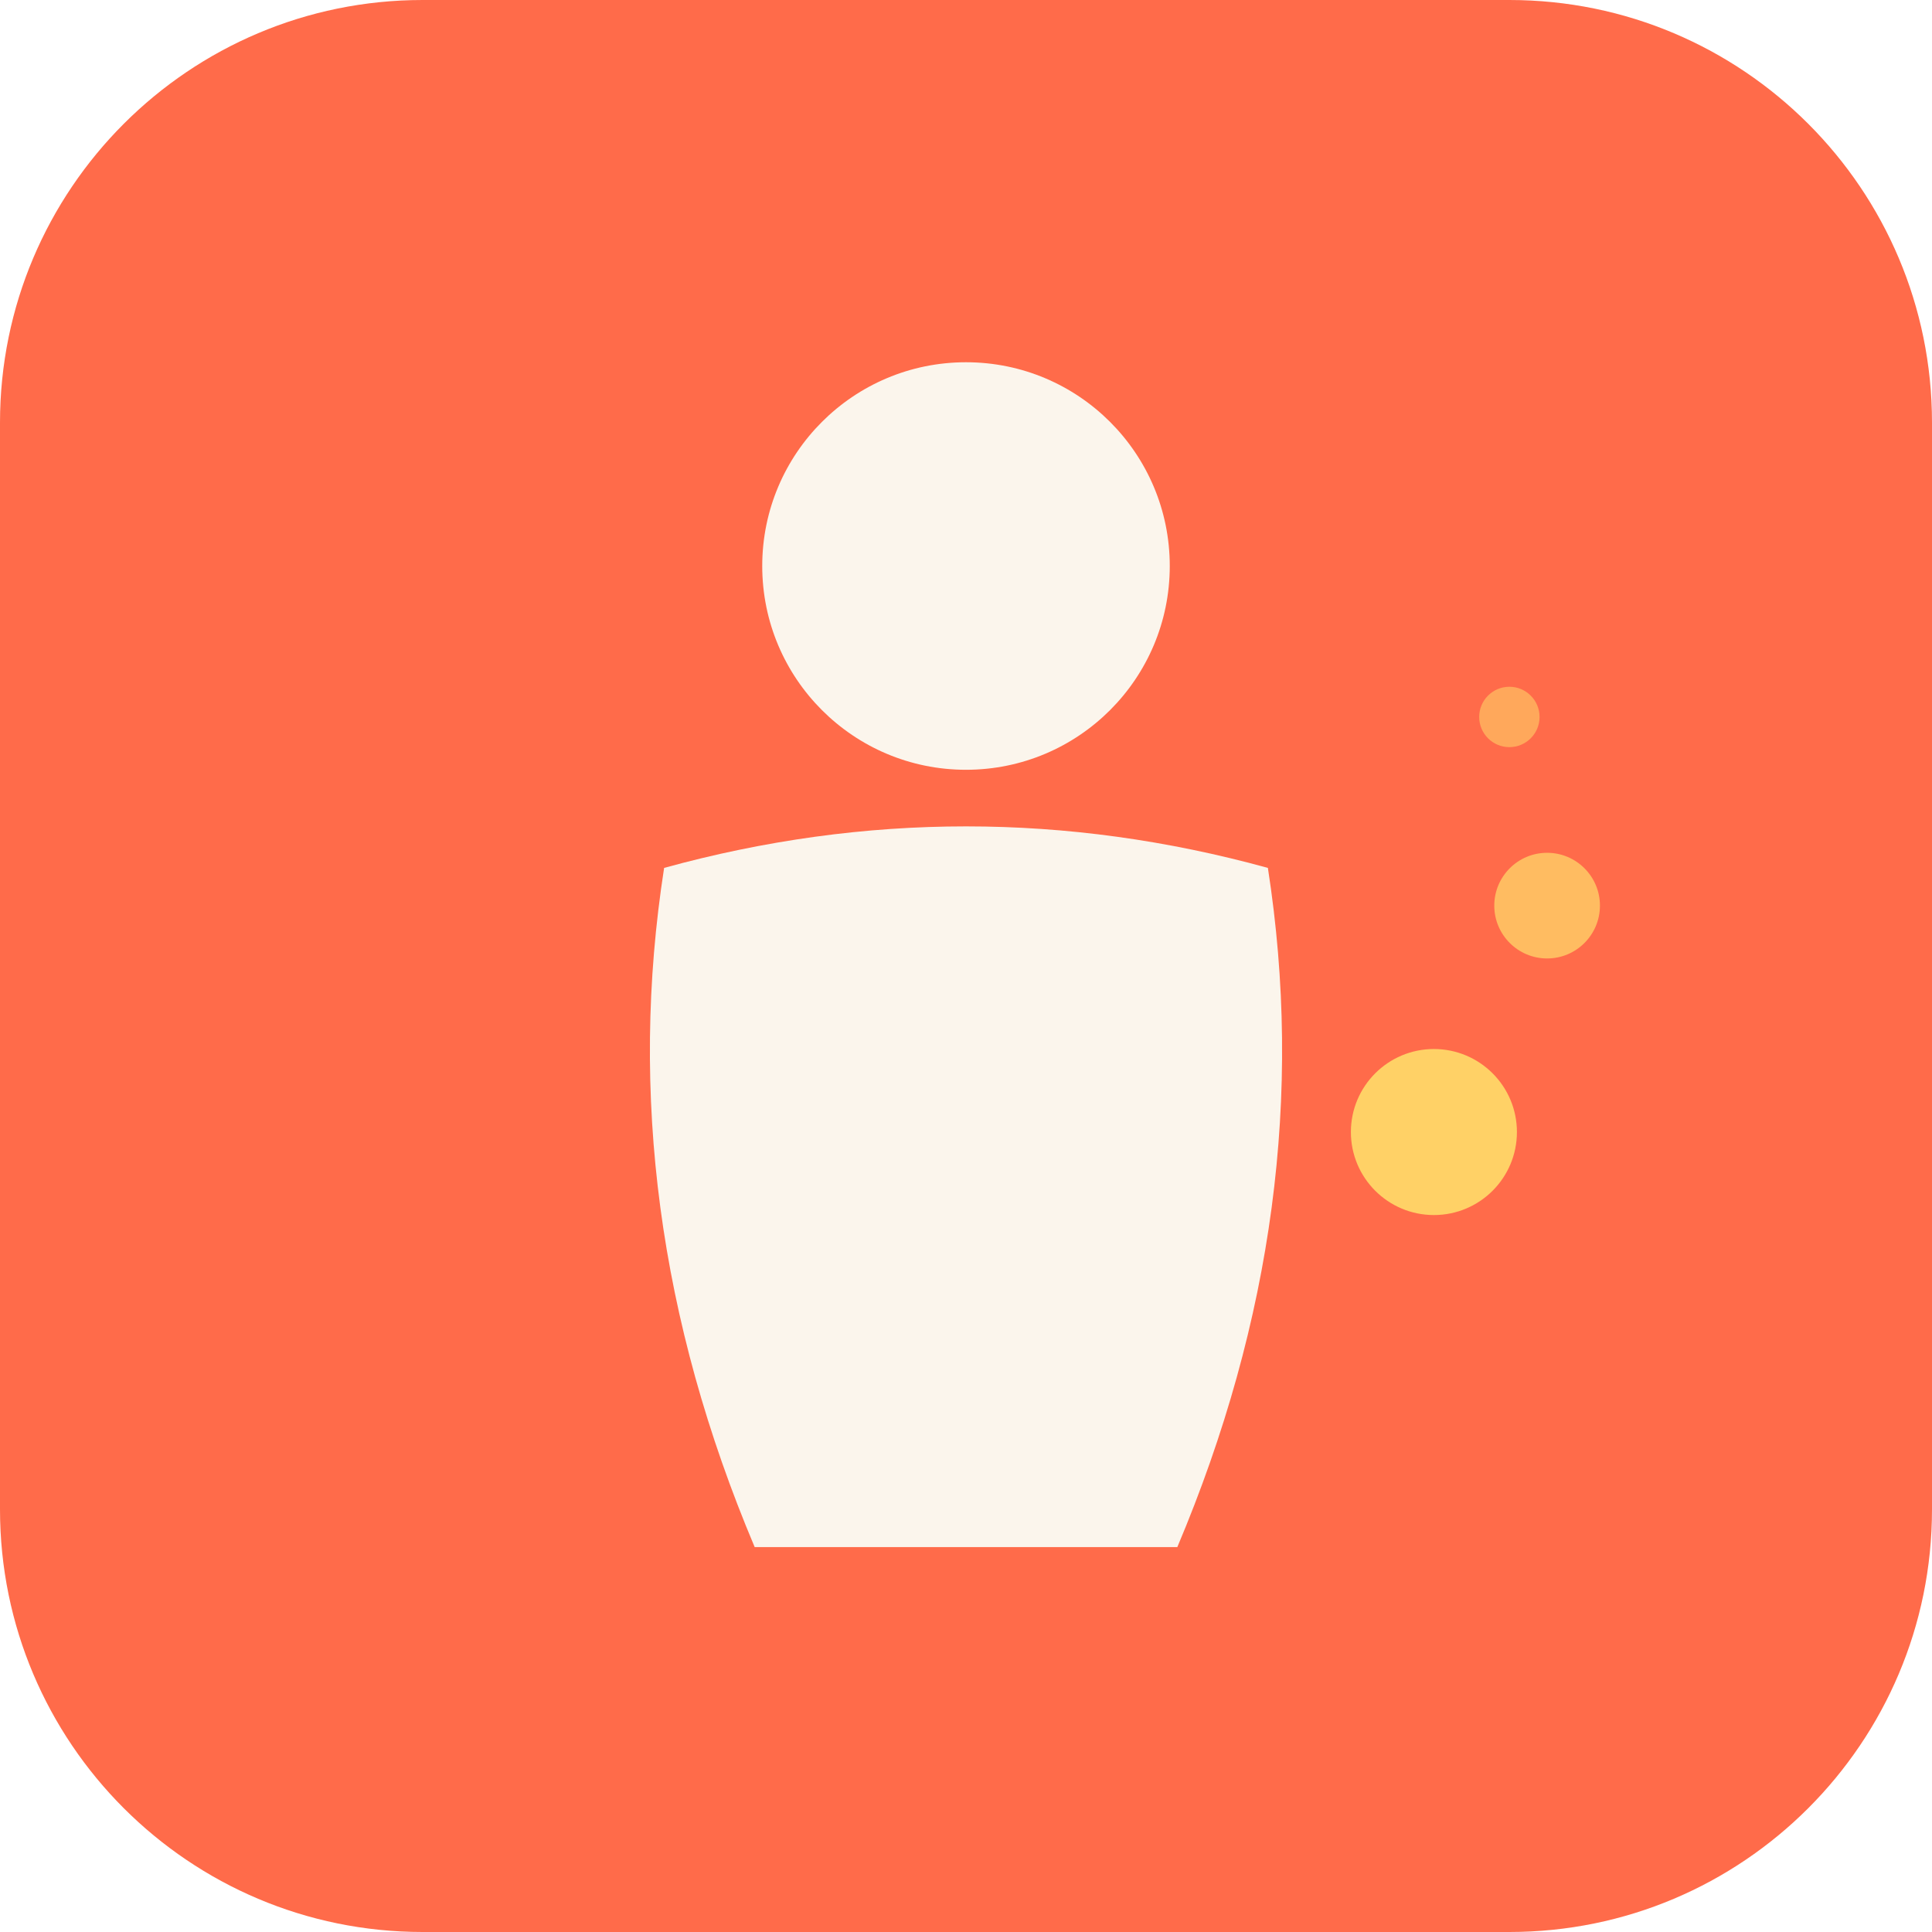
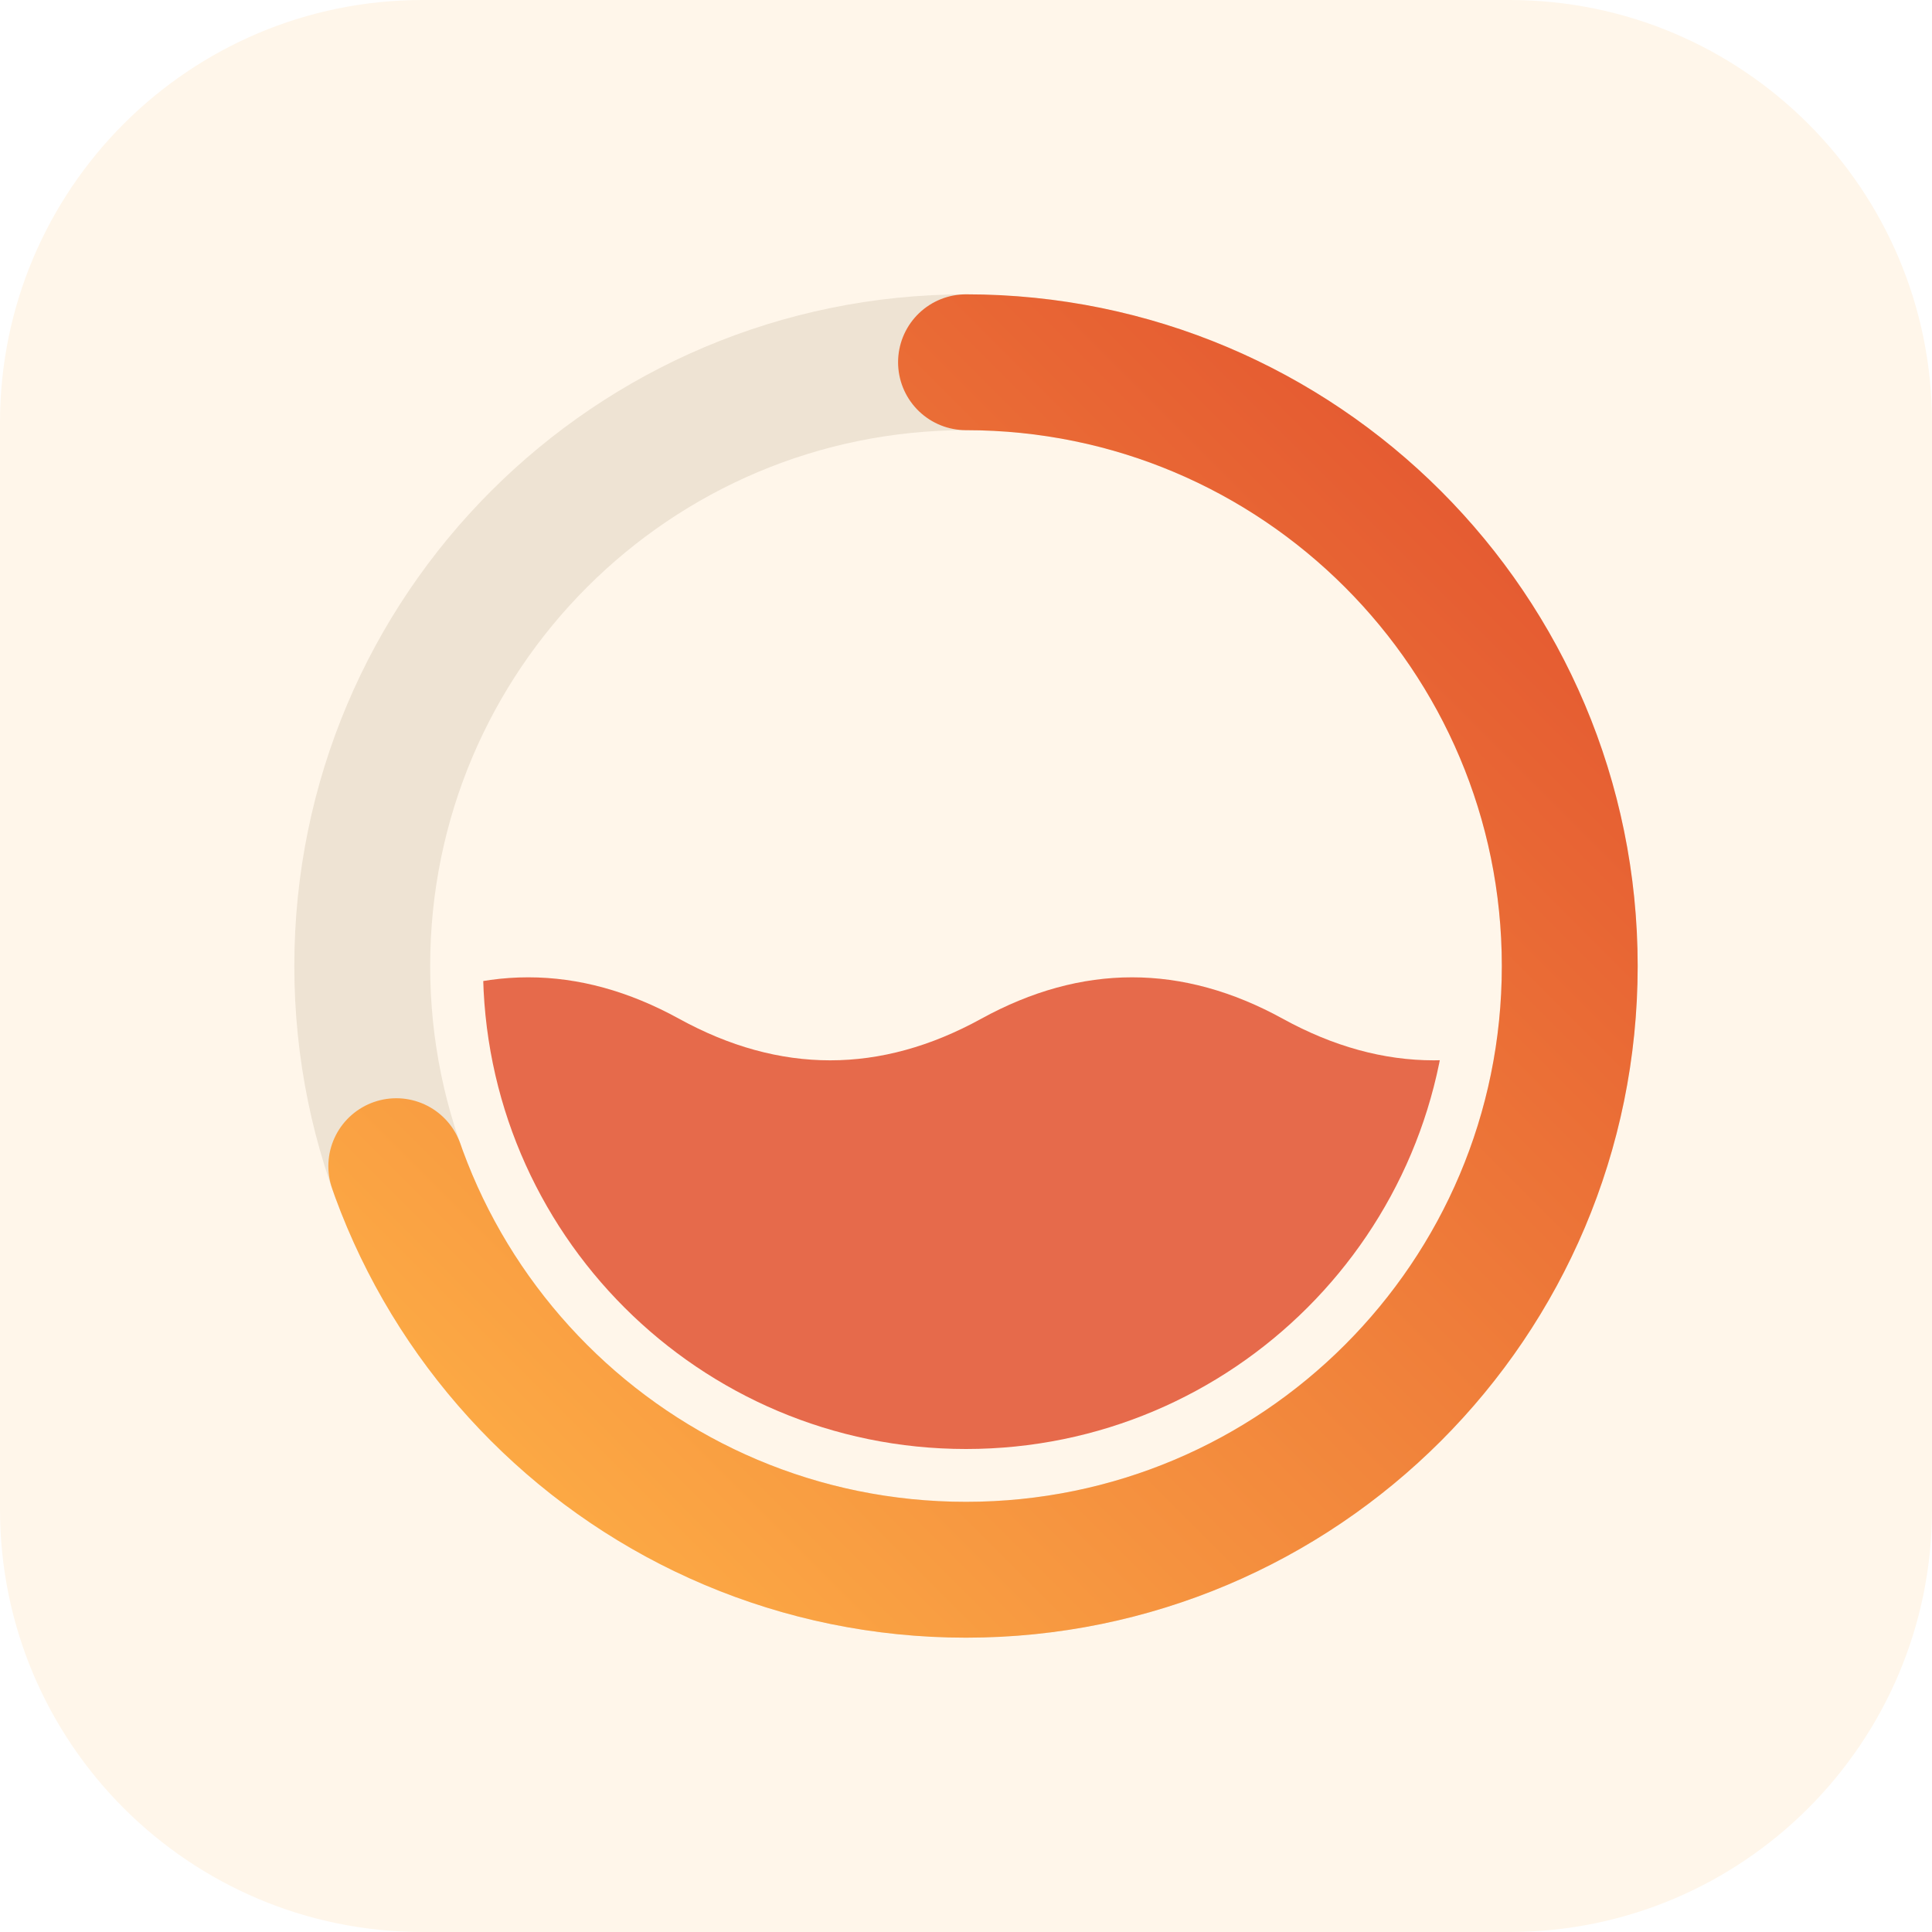
<svg xmlns="http://www.w3.org/2000/svg" viewBox="0 0 512 512">
-   <rect width="512" height="512" rx="112" fill="#FF6B4A" />
-   <circle cx="256" cy="150" r="54" fill="#FBF5EC" />
-   <path d="M176 230 Q256 208 336 230 Q350 320 312 410 L200 410 Q162 320 176 230Z" fill="#FBF5EC" />
-   <circle cx="380" cy="300" r="22" fill="#FFD166" />
-   <circle cx="410" cy="240" r="14" fill="#FFD166" opacity=".8" />
-   <circle cx="400" cy="190" r="8" fill="#FFD166" opacity=".6" />
+   <defs>
+     <linearGradient id="g" x1="0" y1="0" x2="1" y2="1">
+       <stop offset="0" stop-color="#FFB347" />
+       <stop offset="1" stop-color="#E2512F" />
+     </linearGradient>
+     <clipPath id="c">
+       <circle cx="256" cy="256" r="128" />
+     </clipPath>
+   </defs>
+   <rect width="512" height="512" rx="112" fill="#FFF6EA" />
+   <circle cx="256" cy="256" r="160" fill="none" stroke="#EEE3D3" stroke-width="36" />
+   <circle cx="256" cy="256" r="160" fill="none" stroke="url(#g)" stroke-width="36" stroke-linecap="round" stroke-dasharray="700 1006" transform="rotate(-90 256 256)" />
+   <g clip-path="url(#c)">
+     <path d="M 100 270 q 40 -22 80 0 t 80 0 t 80 0 t 80 0 t 80 0 V 420 H 100 Z" fill="#E2512F" opacity=".85" />
+   </g>
</svg>
